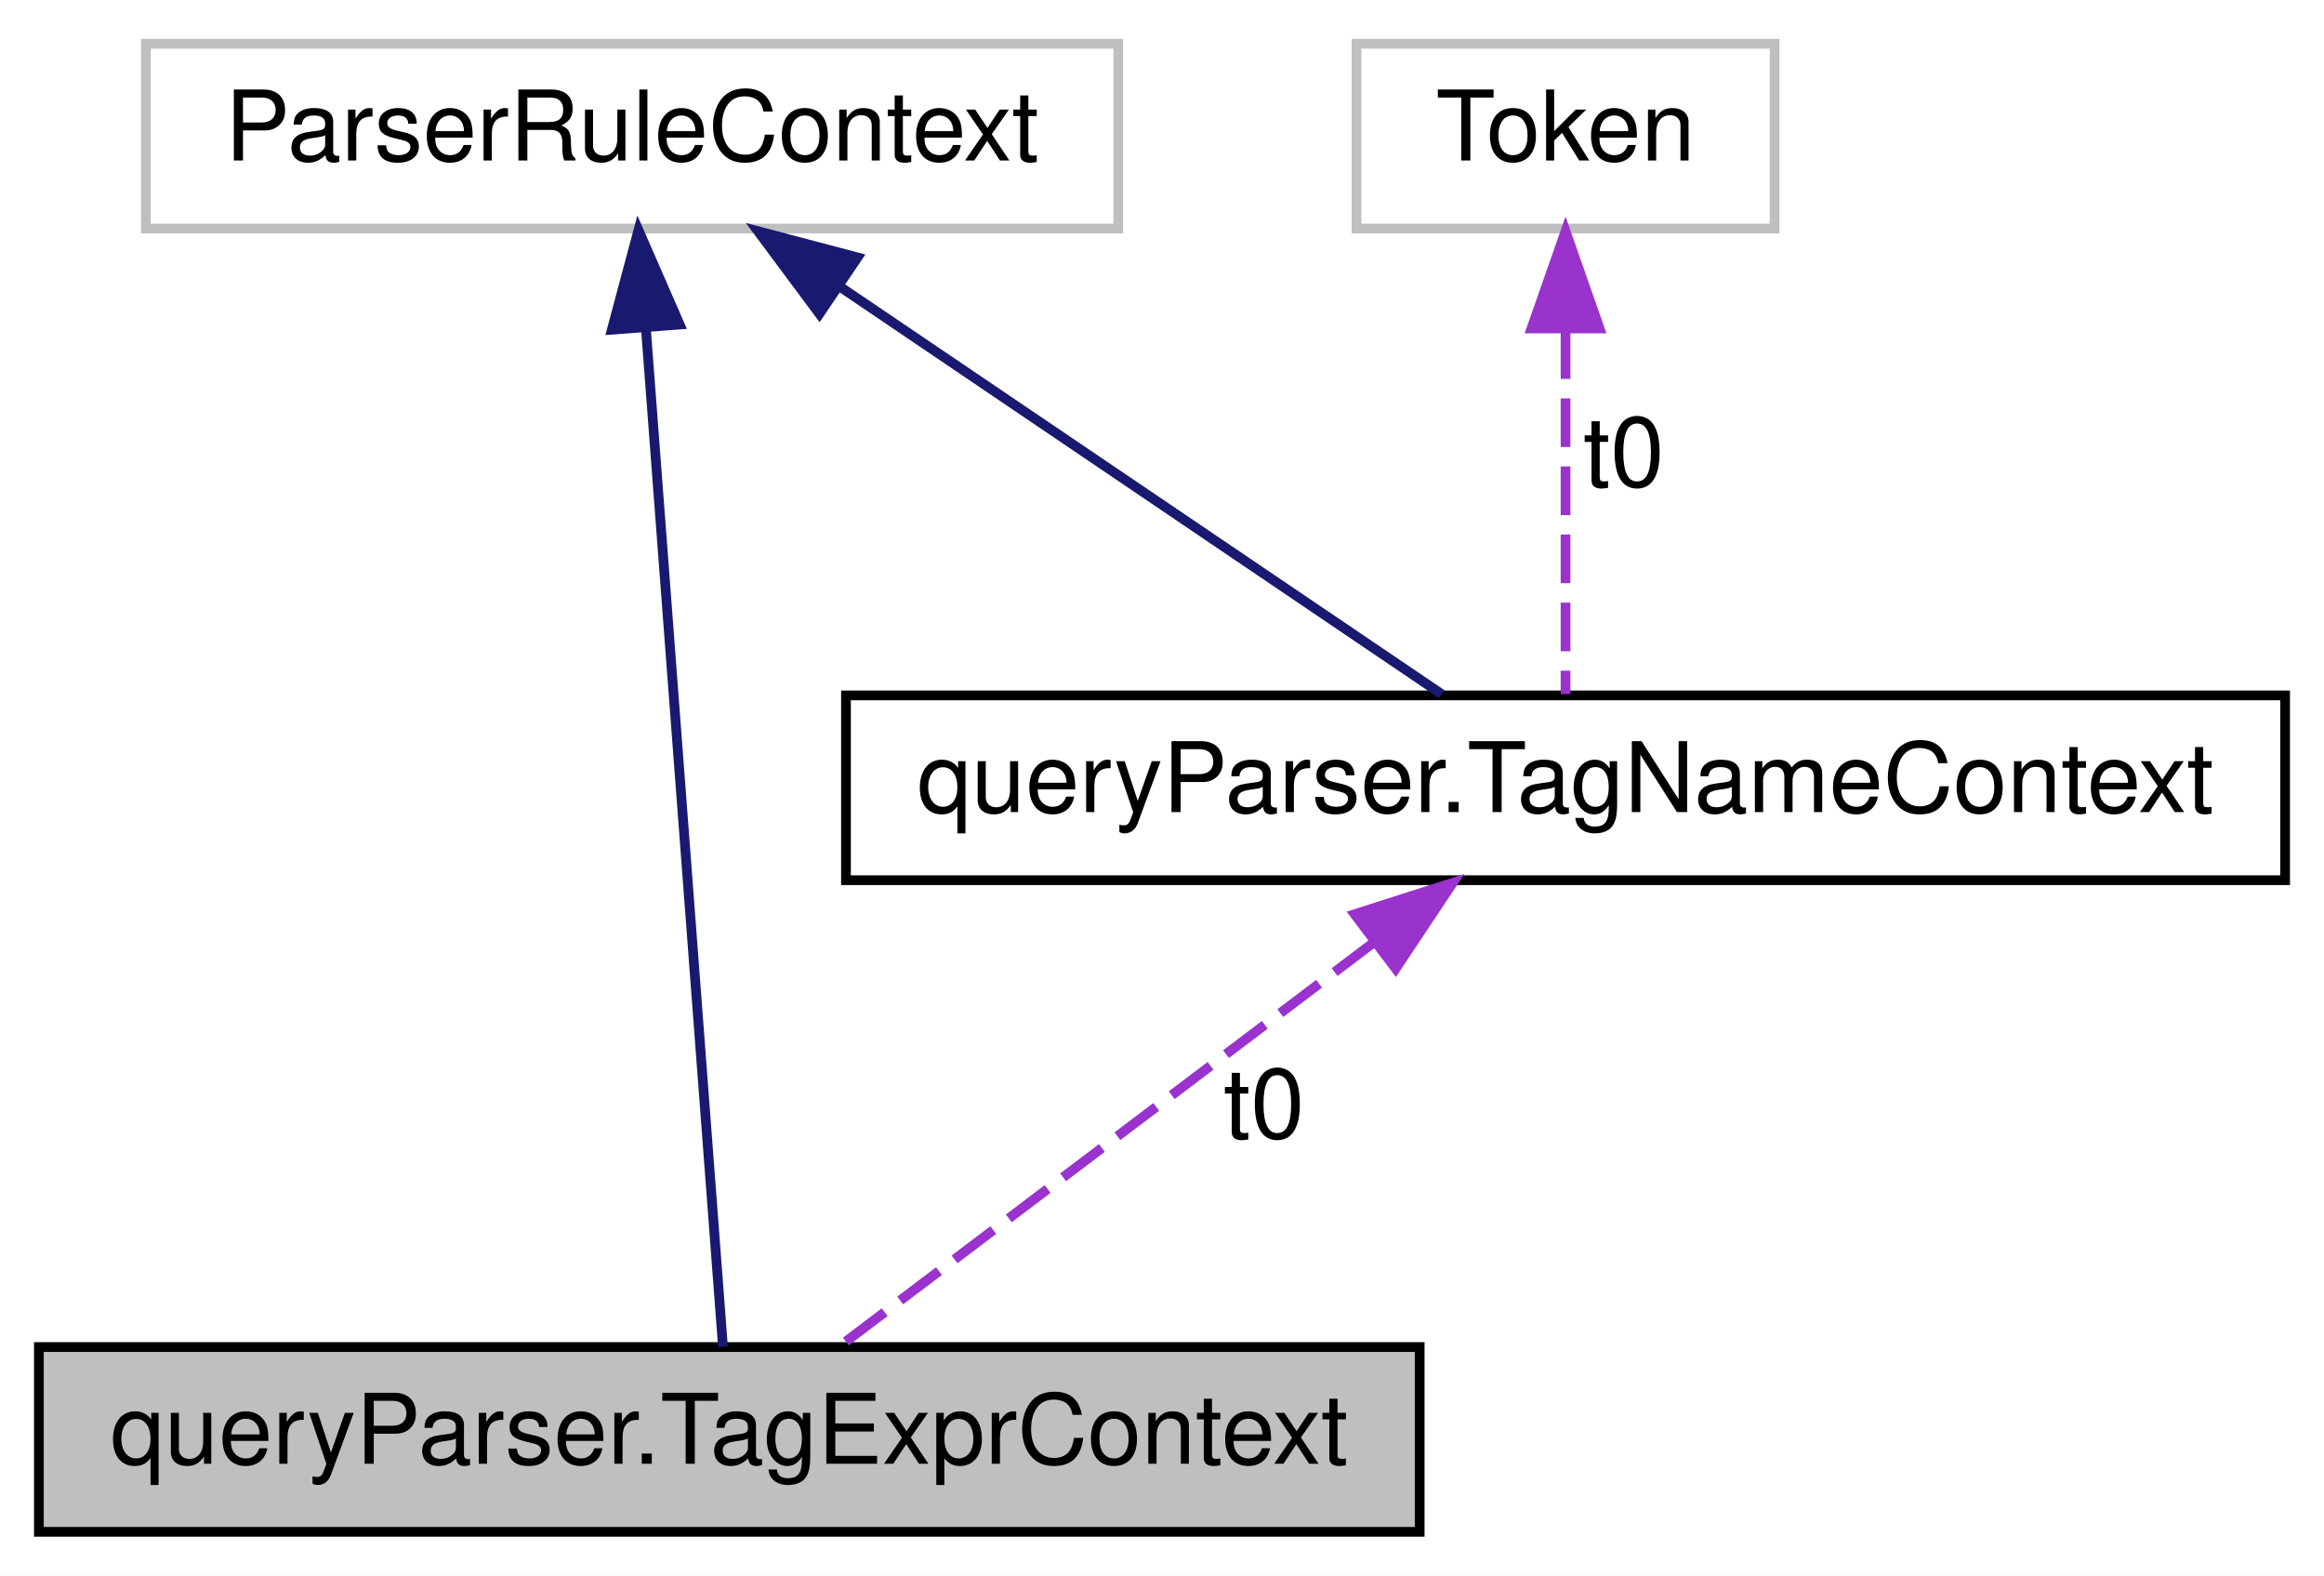
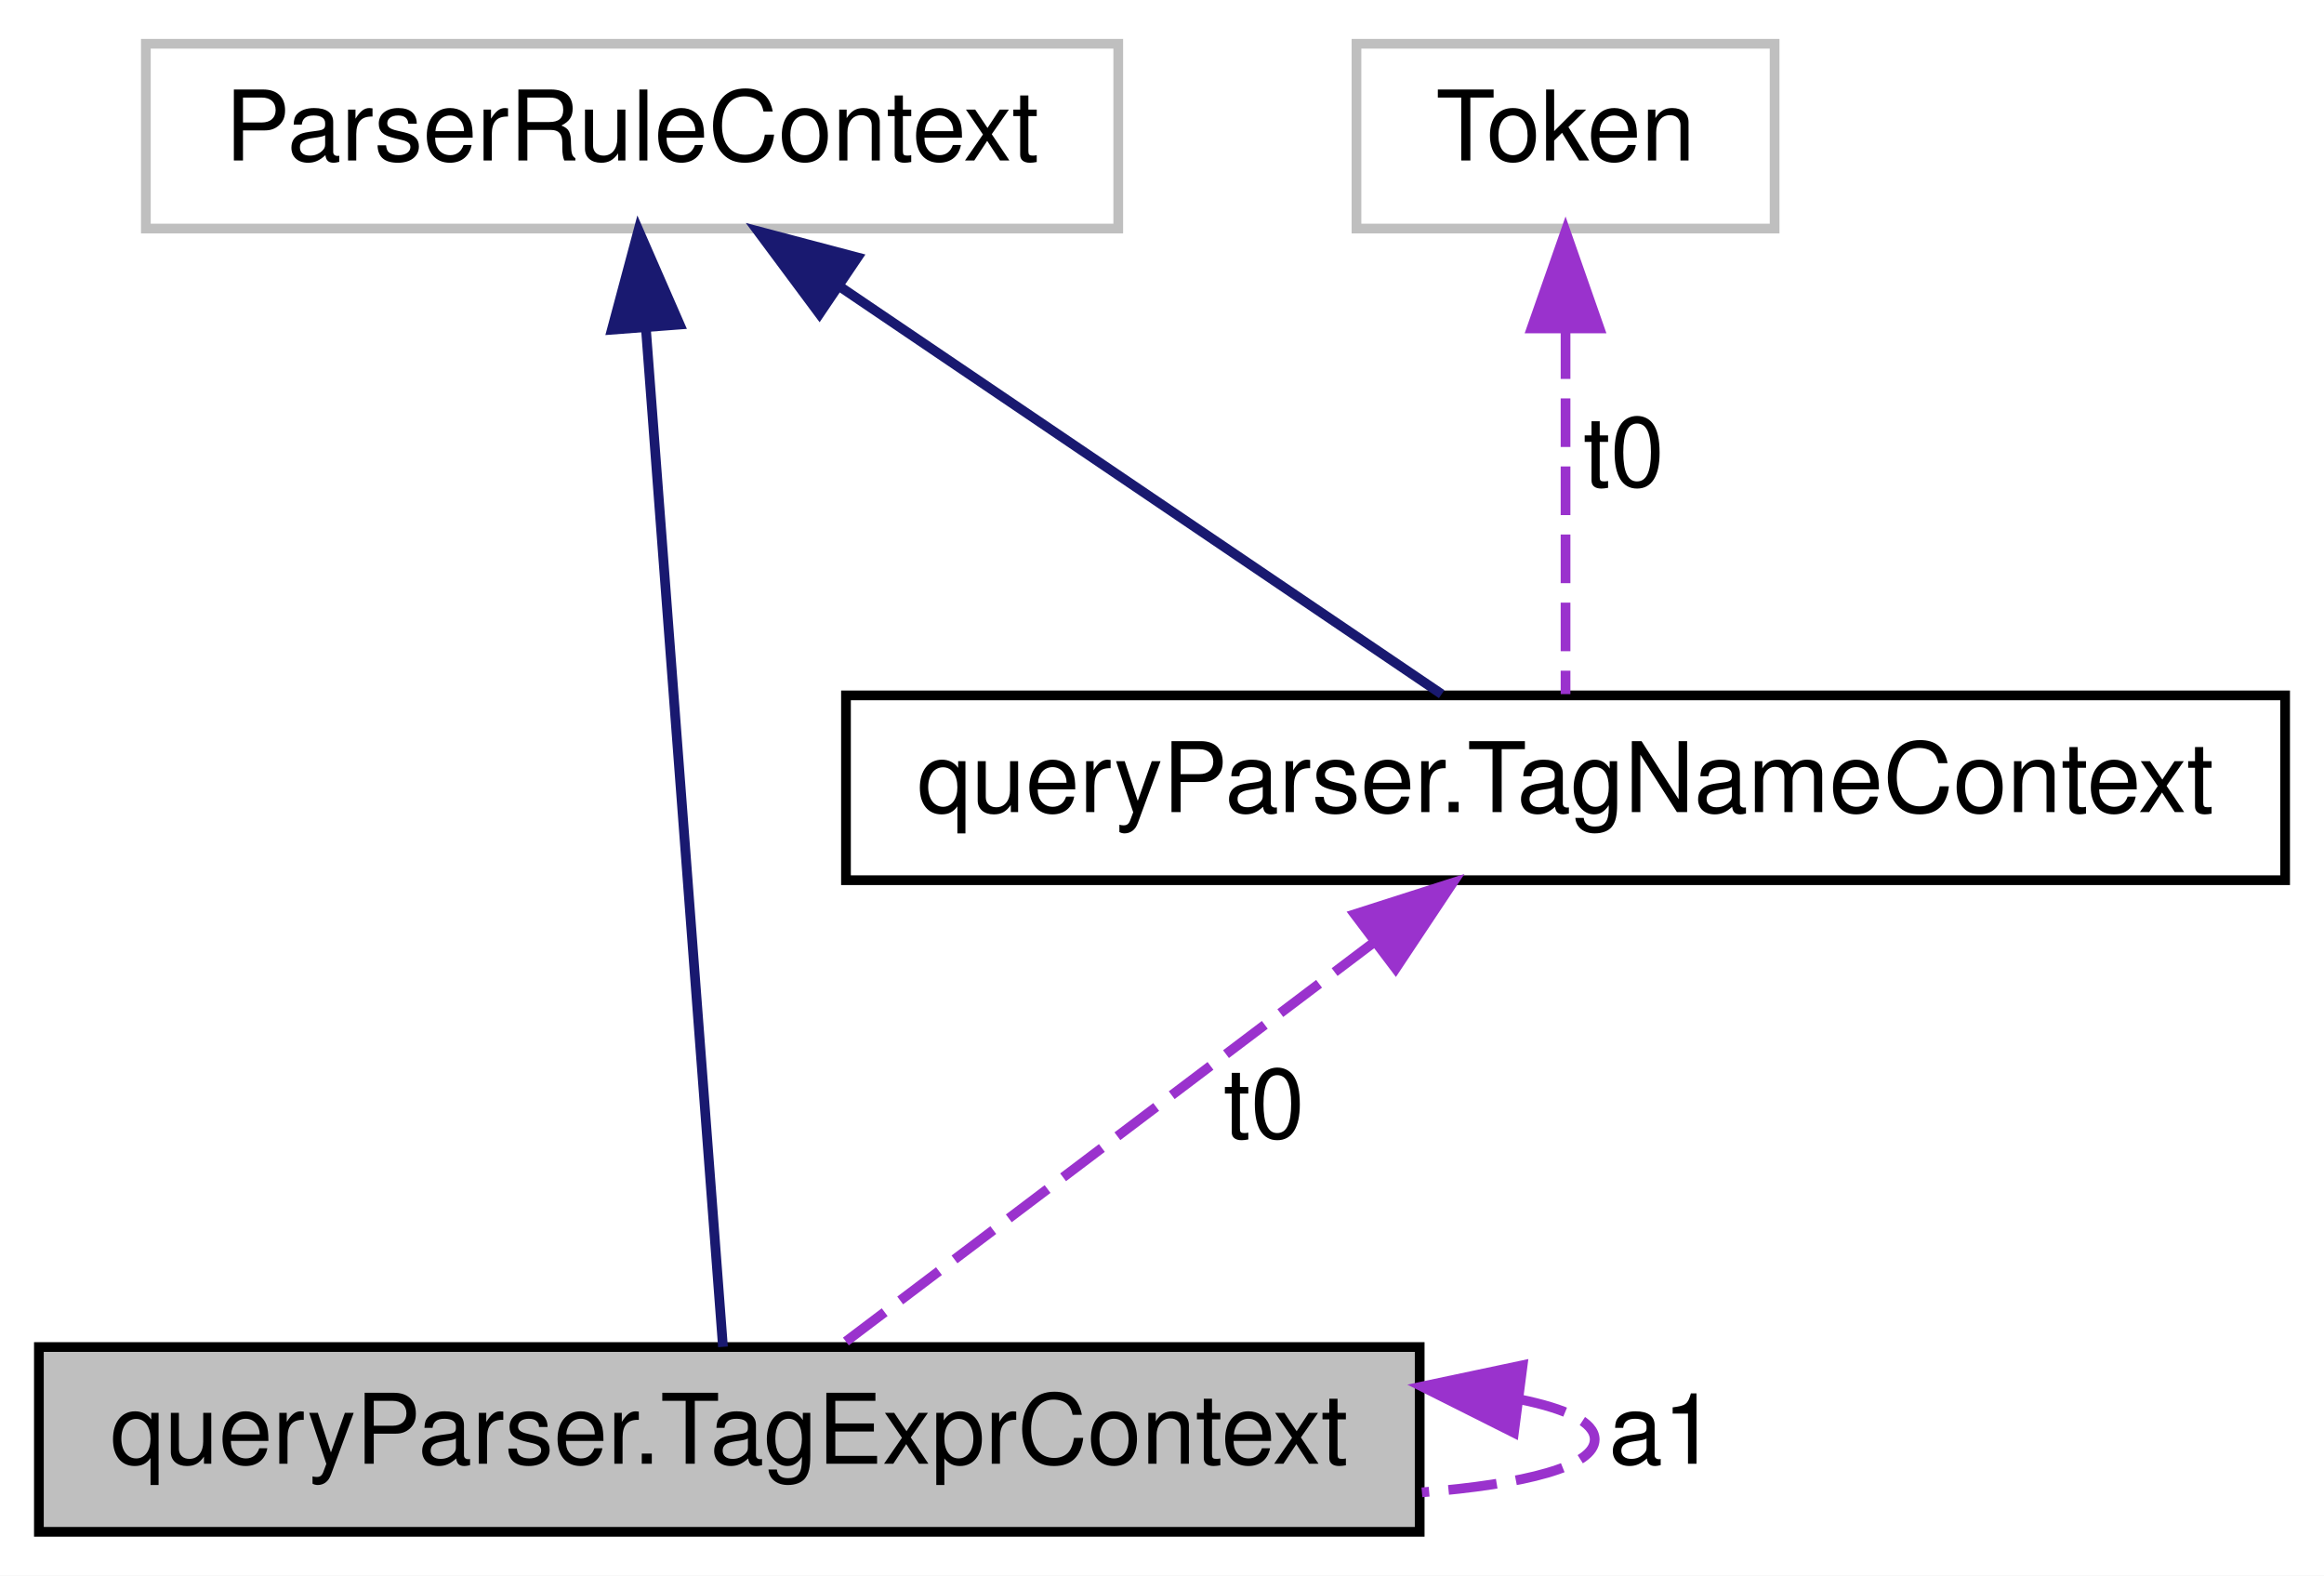
<svg xmlns="http://www.w3.org/2000/svg" xmlns:xlink="http://www.w3.org/1999/xlink" width="239pt" height="162pt" viewBox="0.00 0.00 239.00 162.00">
  <g id="graph0" class="graph" transform="scale(1 1) rotate(0) translate(4 158)">
    <polygon fill="white" stroke="transparent" points="-4,4 -4,-158 235,-158 235,4 -4,4" />
    <g id="node1" class="node">
      <g id="a_node1">
        <a xlink:title=" ">
          <polygon fill="#bfbfbf" stroke="black" points="0,-0.5 0,-19.5 142,-19.5 142,-0.5 0,-0.5" />
          <text text-anchor="middle" x="71" y="-7.5" font-family="Helvetica,sans-Serif" font-size="10.00">queryParser.TagExprContext</text>
        </a>
      </g>
+     </g>
+     <g id="edge5" class="edge">
+       <path fill="none" stroke="#9a32cd" stroke-dasharray="5,2" d="M152.15,-14.15C157.06,-13.17 160,-11.78 160,-10 160,-7.22 152.83,-5.4 142.23,-4.56" />
+       <polygon fill="#9a32cd" stroke="#9a32cd" points="151.69,-10.69 142.23,-15.44 152.59,-17.63 151.69,-10.69" />
+       <text text-anchor="middle" x="167" y="-7.5" font-family="Helvetica,sans-Serif" font-size="10.00"> a1</text>
    </g>
    <g id="node2" class="node">
      <g id="a_node2">
        <a xlink:title=" ">
          <polygon fill="white" stroke="#bfbfbf" points="11,-134.5 11,-153.5 111,-153.5 111,-134.5 11,-134.5" />
          <text text-anchor="middle" x="61" y="-141.5" font-family="Helvetica,sans-Serif" font-size="10.00">ParserRuleContext</text>
        </a>
      </g>
    </g>
    <g id="edge1" class="edge">
      <path fill="none" stroke="midnightblue" d="M62.42,-124.28C64.62,-95.25 68.76,-40.54 70.35,-19.52" />
      <polygon fill="midnightblue" stroke="midnightblue" points="58.92,-124.1 61.66,-134.34 65.9,-124.63 58.92,-124.1" />
    </g>
    <g id="node3" class="node">
      <g id="a_node3">
        <a xlink:href="classparse_1_1query_parser_1_1_tag_name_context.html" target="_top" xlink:title=" ">
          <polygon fill="white" stroke="black" points="83,-67.5 83,-86.5 231,-86.5 231,-67.5 83,-67.5" />
          <text text-anchor="middle" x="157" y="-74.5" font-family="Helvetica,sans-Serif" font-size="10.00">queryParser.TagNameContext</text>
        </a>
      </g>
    </g>
    <g id="edge3" class="edge">
      <path fill="none" stroke="midnightblue" d="M82.28,-128.59C101.27,-115.74 128.45,-97.33 144.26,-86.63" />
      <polygon fill="midnightblue" stroke="midnightblue" points="80.27,-125.73 73.95,-134.23 84.19,-131.53 80.27,-125.73" />
    </g>
    <g id="edge2" class="edge">
      <path fill="none" stroke="#9a32cd" stroke-dasharray="5,2" d="M137.24,-61.07C120.27,-48.24 96.38,-30.19 82.41,-19.63" />
      <polygon fill="#9a32cd" stroke="#9a32cd" points="135.31,-64 145.4,-67.23 139.53,-58.41 135.31,-64" />
      <text text-anchor="middle" x="126" y="-41" font-family="Helvetica,sans-Serif" font-size="10.00"> t0</text>
    </g>
    <g id="node4" class="node">
      <g id="a_node4">
        <a xlink:title=" ">
          <polygon fill="white" stroke="#bfbfbf" points="135.5,-134.5 135.5,-153.5 178.5,-153.5 178.5,-134.5 135.5,-134.5" />
          <text text-anchor="middle" x="157" y="-141.5" font-family="Helvetica,sans-Serif" font-size="10.00">Token</text>
        </a>
      </g>
    </g>
    <g id="edge4" class="edge">
      <path fill="none" stroke="#9a32cd" stroke-dasharray="5,2" d="M157,-124.04C157,-111.67 157,-96.12 157,-86.63" />
      <polygon fill="#9a32cd" stroke="#9a32cd" points="153.5,-124.23 157,-134.23 160.5,-124.23 153.5,-124.23" />
      <text text-anchor="middle" x="163" y="-108" font-family="Helvetica,sans-Serif" font-size="10.00"> t0</text>
    </g>
  </g>
</svg>
